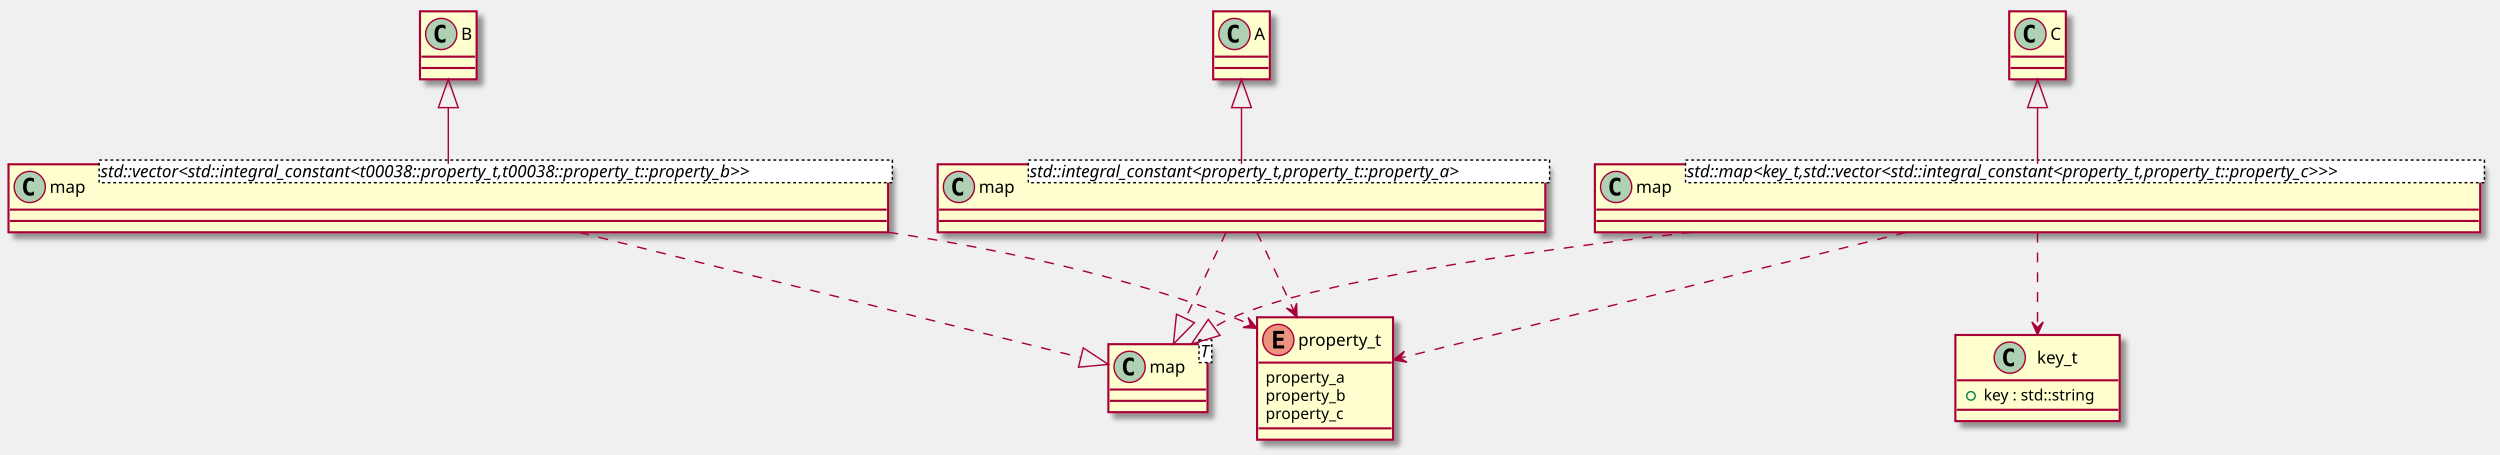
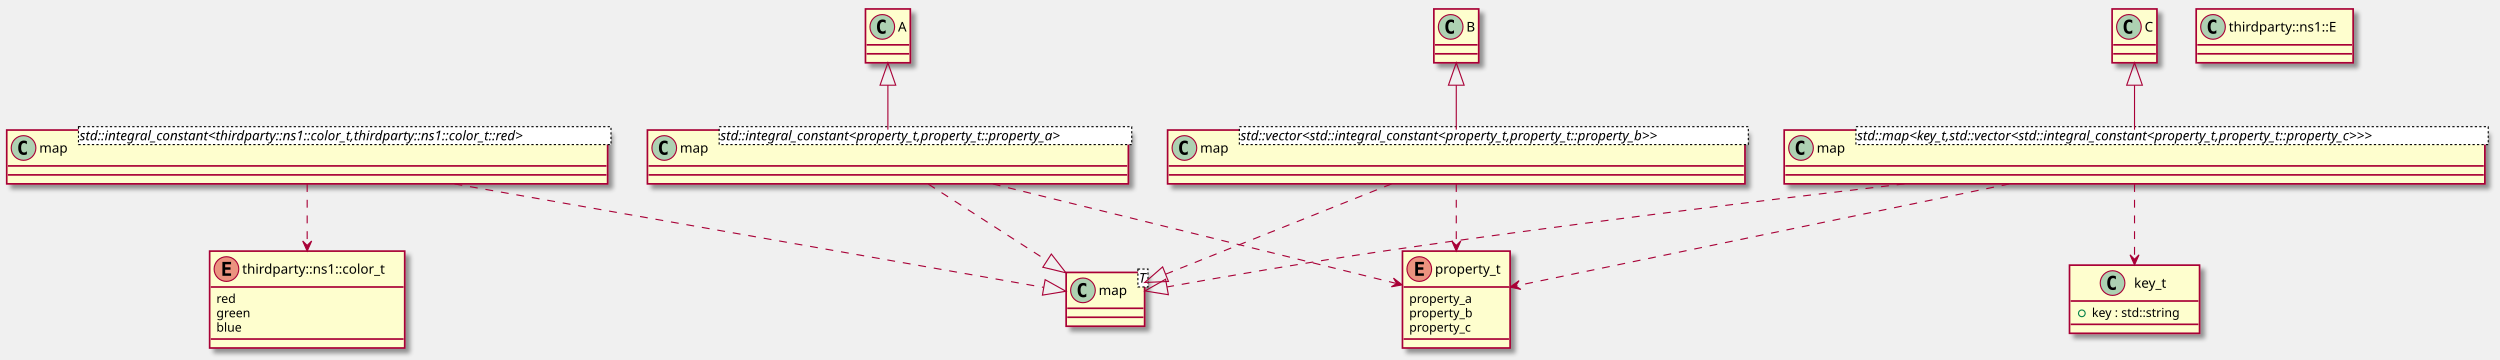
- <svg xmlns="http://www.w3.org/2000/svg" contentScriptType="application/ecmascript" contentStyleType="text/css" height="321px" preserveAspectRatio="none" style="width:1765px;height:321px;" version="1.1" viewBox="0 0 1765 321" width="1765px" zoomAndPan="magnify">
+ <svg xmlns="http://www.w3.org/2000/svg" contentScriptType="application/ecmascript" contentStyleType="text/css" height="321px" preserveAspectRatio="none" style="width:2230px;height:321px;" version="1.1" viewBox="0 0 2230 321" width="2230px" zoomAndPan="magnify">
  <defs>
-     <filter height="300%" id="fg331bwrqg96o" width="300%" x="-1" y="-1">
+     <filter height="300%" id="f17jo3kejapv3w" width="300%" x="-1" y="-1">
      <feGaussianBlur result="blurOut" stdDeviation="2.0" />
      <feColorMatrix in="blurOut" result="blurOut2" type="matrix" values="0 0 0 0 0 0 0 0 0 0 0 0 0 0 0 0 0 0 .4 0" />
      <feOffset dx="4.0" dy="4.0" in="blurOut2" result="blurOut3" />
      <feBlend in="SourceGraphic" in2="blurOut3" mode="normal" />
    </filter>
  </defs>
  <g>
-     <rect fill="#FEFECE" filter="url(#fg331bwrqg96o)" height="86.414" id="C_0000000699" style="stroke: #A80036; stroke-width: 1.5;" width="96" x="887.5" y="224" />
-     <ellipse cx="902.5" cy="240" fill="#EB937F" rx="11" ry="11" style="stroke: #A80036; stroke-width: 1.0;" />
-     <path d="M906.609,246 L898.891,246 L898.891,233.609 L906.609,233.609 L906.609,235.766 L901.344,235.766 L901.344,238.438 L906.109,238.438 L906.109,240.594 L901.344,240.594 L901.344,243.844 L906.609,243.844 L906.609,246 Z " />
-     <text fill="#000000" font-family="sans-serif" font-size="12" lengthAdjust="spacingAndGlyphs" textLength="64" x="916.5" y="244.154">property_t</text>
-     <line style="stroke: #A80036; stroke-width: 1.5;" x1="888.5" x2="982.5" y1="256" y2="256" />
-     <text fill="#000000" font-family="sans-serif" font-size="11" lengthAdjust="spacingAndGlyphs" textLength="61" x="893.5" y="270.21">property_a</text>
-     <text fill="#000000" font-family="sans-serif" font-size="11" lengthAdjust="spacingAndGlyphs" textLength="61" x="893.5" y="283.015">property_b</text>
-     <text fill="#000000" font-family="sans-serif" font-size="11" lengthAdjust="spacingAndGlyphs" textLength="60" x="893.5" y="295.82">property_c</text>
-     <line style="stroke: #A80036; stroke-width: 1.5;" x1="888.5" x2="982.5" y1="302.414" y2="302.414" />
-     <rect fill="#FEFECE" filter="url(#fg331bwrqg96o)" height="48" id="C_0000000701" style="stroke: #A80036; stroke-width: 1.5;" width="40" x="856.5" y="8" />
-     <ellipse cx="871.5" cy="24" fill="#ADD1B2" rx="11" ry="11" style="stroke: #A80036; stroke-width: 1.0;" />
-     <path d="M874.469,29.641 Q873.891,29.938 873.25,30.078 Q872.609,30.234 871.906,30.234 Q869.406,30.234 868.078,28.594 Q866.766,26.938 866.766,23.812 Q866.766,20.688 868.078,19.031 Q869.406,17.375 871.906,17.375 Q872.609,17.375 873.25,17.531 Q873.906,17.688 874.469,17.984 L874.469,20.703 Q873.844,20.125 873.25,19.859 Q872.656,19.578 872.031,19.578 Q870.688,19.578 870,20.656 Q869.312,21.719 869.312,23.812 Q869.312,25.906 870,26.984 Q870.688,28.047 872.031,28.047 Q872.656,28.047 873.25,27.781 Q873.844,27.5 874.469,26.922 L874.469,29.641 Z " />
-     <text fill="#000000" font-family="sans-serif" font-size="12" lengthAdjust="spacingAndGlyphs" textLength="8" x="885.5" y="28.154">A</text>
-     <line style="stroke: #A80036; stroke-width: 1.5;" x1="857.5" x2="895.5" y1="40" y2="40" />
-     <line style="stroke: #A80036; stroke-width: 1.5;" x1="857.5" x2="895.5" y1="48" y2="48" />
-     <rect fill="#FEFECE" filter="url(#fg331bwrqg96o)" height="48" id="C_0000000703" style="stroke: #A80036; stroke-width: 1.5;" width="40" x="296.5" y="8" />
-     <ellipse cx="311.5" cy="24" fill="#ADD1B2" rx="11" ry="11" style="stroke: #A80036; stroke-width: 1.0;" />
-     <path d="M314.469,29.641 Q313.891,29.938 313.25,30.078 Q312.609,30.234 311.906,30.234 Q309.406,30.234 308.078,28.594 Q306.766,26.938 306.766,23.812 Q306.766,20.688 308.078,19.031 Q309.406,17.375 311.906,17.375 Q312.609,17.375 313.25,17.531 Q313.906,17.688 314.469,17.984 L314.469,20.703 Q313.844,20.125 313.25,19.859 Q312.656,19.578 312.031,19.578 Q310.688,19.578 310,20.656 Q309.312,21.719 309.312,23.812 Q309.312,25.906 310,26.984 Q310.688,28.047 312.031,28.047 Q312.656,28.047 313.25,27.781 Q313.844,27.5 314.469,26.922 L314.469,29.641 Z " />
-     <text fill="#000000" font-family="sans-serif" font-size="12" lengthAdjust="spacingAndGlyphs" textLength="8" x="325.5" y="28.154">B</text>
-     <line style="stroke: #A80036; stroke-width: 1.5;" x1="297.5" x2="335.5" y1="40" y2="40" />
-     <line style="stroke: #A80036; stroke-width: 1.5;" x1="297.5" x2="335.5" y1="48" y2="48" />
-     <rect fill="#FEFECE" filter="url(#fg331bwrqg96o)" height="48" id="C_0000000705" style="stroke: #A80036; stroke-width: 1.5;" width="40" x="1418.5" y="8" />
-     <ellipse cx="1433.5" cy="24" fill="#ADD1B2" rx="11" ry="11" style="stroke: #A80036; stroke-width: 1.0;" />
-     <path d="M1436.469,29.641 Q1435.891,29.938 1435.25,30.078 Q1434.609,30.234 1433.906,30.234 Q1431.406,30.234 1430.078,28.594 Q1428.766,26.938 1428.766,23.812 Q1428.766,20.688 1430.078,19.031 Q1431.406,17.375 1433.906,17.375 Q1434.609,17.375 1435.25,17.531 Q1435.906,17.688 1436.469,17.984 L1436.469,20.703 Q1435.844,20.125 1435.25,19.859 Q1434.656,19.578 1434.031,19.578 Q1432.688,19.578 1432,20.656 Q1431.312,21.719 1431.312,23.812 Q1431.312,25.906 1432,26.984 Q1432.688,28.047 1434.031,28.047 Q1434.656,28.047 1435.25,27.781 Q1435.844,27.5 1436.469,26.922 L1436.469,29.641 Z " />
-     <text fill="#000000" font-family="sans-serif" font-size="12" lengthAdjust="spacingAndGlyphs" textLength="8" x="1447.5" y="28.154">C</text>
-     <line style="stroke: #A80036; stroke-width: 1.5;" x1="1419.5" x2="1457.5" y1="40" y2="40" />
-     <line style="stroke: #A80036; stroke-width: 1.5;" x1="1419.5" x2="1457.5" y1="48" y2="48" />
-     <rect fill="#FEFECE" filter="url(#fg331bwrqg96o)" height="60.805" id="C_0000000707" style="stroke: #A80036; stroke-width: 1.5;" width="116" x="1380.5" y="236.5" />
-     <ellipse cx="1418.9" cy="252.5" fill="#ADD1B2" rx="11" ry="11" style="stroke: #A80036; stroke-width: 1.0;" />
-     <path d="M1421.869,258.141 Q1421.291,258.438 1420.65,258.578 Q1420.009,258.734 1419.306,258.734 Q1416.806,258.734 1415.478,257.094 Q1414.166,255.438 1414.166,252.312 Q1414.166,249.188 1415.478,247.531 Q1416.806,245.875 1419.306,245.875 Q1420.009,245.875 1420.65,246.031 Q1421.306,246.188 1421.869,246.484 L1421.869,249.203 Q1421.244,248.625 1420.65,248.359 Q1420.056,248.078 1419.431,248.078 Q1418.088,248.078 1417.4,249.156 Q1416.713,250.219 1416.713,252.312 Q1416.713,254.406 1417.4,255.484 Q1418.088,256.547 1419.431,256.547 Q1420.056,256.547 1420.65,256.281 Q1421.244,256 1421.869,255.422 L1421.869,258.141 Z " />
-     <text fill="#000000" font-family="sans-serif" font-size="12" lengthAdjust="spacingAndGlyphs" textLength="32" x="1438.1" y="256.654">key_t</text>
-     <line style="stroke: #A80036; stroke-width: 1.5;" x1="1381.5" x2="1495.5" y1="268.5" y2="268.5" />
-     <ellipse cx="1391.5" cy="279.5" fill="none" rx="3" ry="3" style="stroke: #038048; stroke-width: 1.0;" />
-     <text fill="#000000" font-family="sans-serif" font-size="11" lengthAdjust="spacingAndGlyphs" textLength="90" x="1400.5" y="282.71">key : std::string</text>
-     <line style="stroke: #A80036; stroke-width: 1.5;" x1="1381.5" x2="1495.5" y1="289.305" y2="289.305" />
-     <rect fill="#FEFECE" filter="url(#fg331bwrqg96o)" height="48" id="C_0000000709" style="stroke: #A80036; stroke-width: 1.5;" width="70" x="782.5" y="243" />
-     <ellipse cx="797.5" cy="259" fill="#ADD1B2" rx="11" ry="11" style="stroke: #A80036; stroke-width: 1.0;" />
-     <path d="M800.469,264.641 Q799.891,264.938 799.25,265.078 Q798.609,265.234 797.906,265.234 Q795.406,265.234 794.078,263.594 Q792.766,261.938 792.766,258.812 Q792.766,255.688 794.078,254.031 Q795.406,252.375 797.906,252.375 Q798.609,252.375 799.25,252.531 Q799.906,252.688 800.469,252.984 L800.469,255.703 Q799.844,255.125 799.25,254.859 Q798.656,254.578 798.031,254.578 Q796.688,254.578 796,255.656 Q795.312,256.719 795.312,258.812 Q795.312,260.906 796,261.984 Q796.688,263.047 798.031,263.047 Q798.656,263.047 799.25,262.781 Q799.844,262.5 800.469,261.922 L800.469,264.641 Z " />
-     <text fill="#000000" font-family="sans-serif" font-size="12" lengthAdjust="spacingAndGlyphs" textLength="27" x="811.5" y="263.154">map</text>
-     <rect fill="#FFFFFF" height="15.969" style="stroke: #000000; stroke-width: 1.0; stroke-dasharray: 2.0,2.0;" width="9" x="846.5" y="240" />
-     <text fill="#000000" font-family="sans-serif" font-size="12" font-style="italic" lengthAdjust="spacingAndGlyphs" textLength="7" x="847.5" y="252.139">T</text>
-     <line style="stroke: #A80036; stroke-width: 1.5;" x1="783.5" x2="851.5" y1="275" y2="275" />
-     <line style="stroke: #A80036; stroke-width: 1.5;" x1="783.5" x2="851.5" y1="283" y2="283" />
-     <rect fill="#FEFECE" filter="url(#fg331bwrqg96o)" height="48" id="C_0000000711" style="stroke: #A80036; stroke-width: 1.5;" width="429" x="662" y="116" />
-     <ellipse cx="677" cy="132" fill="#ADD1B2" rx="11" ry="11" style="stroke: #A80036; stroke-width: 1.0;" />
-     <path d="M679.969,137.641 Q679.391,137.938 678.75,138.078 Q678.109,138.234 677.406,138.234 Q674.906,138.234 673.578,136.594 Q672.266,134.938 672.266,131.812 Q672.266,128.688 673.578,127.031 Q674.906,125.375 677.406,125.375 Q678.109,125.375 678.75,125.531 Q679.406,125.688 679.969,125.984 L679.969,128.703 Q679.344,128.125 678.75,127.859 Q678.156,127.578 677.531,127.578 Q676.188,127.578 675.5,128.656 Q674.812,129.719 674.812,131.812 Q674.812,133.906 675.5,134.984 Q676.188,136.047 677.531,136.047 Q678.156,136.047 678.75,135.781 Q679.344,135.5 679.969,134.922 L679.969,137.641 Z " />
-     <text fill="#000000" font-family="sans-serif" font-size="12" lengthAdjust="spacingAndGlyphs" textLength="27" x="691" y="136.154">map</text>
-     <rect fill="#FFFFFF" height="15.969" style="stroke: #000000; stroke-width: 1.0; stroke-dasharray: 2.0,2.0;" width="368" x="726" y="113" />
-     <text fill="#000000" font-family="sans-serif" font-size="12" font-style="italic" lengthAdjust="spacingAndGlyphs" textLength="366" x="727" y="125.139">std::integral_constant&lt;property_t,property_t::property_a&gt;</text>
-     <line style="stroke: #A80036; stroke-width: 1.5;" x1="663" x2="1090" y1="148" y2="148" />
-     <line style="stroke: #A80036; stroke-width: 1.5;" x1="663" x2="1090" y1="156" y2="156" />
-     <rect fill="#FEFECE" filter="url(#fg331bwrqg96o)" height="48" id="C_0000000715" style="stroke: #A80036; stroke-width: 1.5;" width="621" x="6" y="116" />
+     <rect fill="#FEFECE" filter="url(#f17jo3kejapv3w)" height="86.414" id="C_0000000699" style="stroke: #A80036; stroke-width: 1.5;" width="174" x="187" y="224" />
+     <ellipse cx="202" cy="240" fill="#EB937F" rx="11" ry="11" style="stroke: #A80036; stroke-width: 1.0;" />
+     <path d="M206.109,246 L198.391,246 L198.391,233.609 L206.109,233.609 L206.109,235.766 L200.844,235.766 L200.844,238.438 L205.609,238.438 L205.609,240.594 L200.844,240.594 L200.844,243.844 L206.109,243.844 L206.109,246 Z " />
+     <text fill="#000000" font-family="sans-serif" font-size="12" lengthAdjust="spacingAndGlyphs" textLength="142" x="216" y="244.154">thirdparty::ns1::color_t</text>
+     <line style="stroke: #A80036; stroke-width: 1.5;" x1="188" x2="360" y1="256" y2="256" />
+     <text fill="#000000" font-family="sans-serif" font-size="11" lengthAdjust="spacingAndGlyphs" textLength="19" x="193" y="270.21">red</text>
+     <text fill="#000000" font-family="sans-serif" font-size="11" lengthAdjust="spacingAndGlyphs" textLength="33" x="193" y="283.015">green</text>
+     <text fill="#000000" font-family="sans-serif" font-size="11" lengthAdjust="spacingAndGlyphs" textLength="24" x="193" y="295.82">blue</text>
+     <line style="stroke: #A80036; stroke-width: 1.5;" x1="188" x2="360" y1="302.414" y2="302.414" />
+     <rect fill="#FEFECE" filter="url(#f17jo3kejapv3w)" height="48" id="C_0000000701" style="stroke: #A80036; stroke-width: 1.5;" width="140" x="1959" y="8" />
+     <ellipse cx="1974" cy="24" fill="#ADD1B2" rx="11" ry="11" style="stroke: #A80036; stroke-width: 1.0;" />
+     <path d="M1976.969,29.641 Q1976.391,29.938 1975.75,30.078 Q1975.109,30.234 1974.406,30.234 Q1971.906,30.234 1970.578,28.594 Q1969.266,26.938 1969.266,23.812 Q1969.266,20.688 1970.578,19.031 Q1971.906,17.375 1974.406,17.375 Q1975.109,17.375 1975.75,17.531 Q1976.406,17.688 1976.969,17.984 L1976.969,20.703 Q1976.344,20.125 1975.75,19.859 Q1975.156,19.578 1974.531,19.578 Q1973.188,19.578 1972.5,20.656 Q1971.812,21.719 1971.812,23.812 Q1971.812,25.906 1972.5,26.984 Q1973.188,28.047 1974.531,28.047 Q1975.156,28.047 1975.75,27.781 Q1976.344,27.5 1976.969,26.922 L1976.969,29.641 Z " />
+     <text fill="#000000" font-family="sans-serif" font-size="12" lengthAdjust="spacingAndGlyphs" textLength="108" x="1988" y="28.154">thirdparty::ns1::E</text>
+     <line style="stroke: #A80036; stroke-width: 1.5;" x1="1960" x2="2098" y1="40" y2="40" />
+     <line style="stroke: #A80036; stroke-width: 1.5;" x1="1960" x2="2098" y1="48" y2="48" />
+     <rect fill="#FEFECE" filter="url(#f17jo3kejapv3w)" height="86.414" id="C_0000000705" style="stroke: #A80036; stroke-width: 1.5;" width="96" x="1251" y="224" />
+     <ellipse cx="1266" cy="240" fill="#EB937F" rx="11" ry="11" style="stroke: #A80036; stroke-width: 1.0;" />
+     <path d="M1270.109,246 L1262.391,246 L1262.391,233.609 L1270.109,233.609 L1270.109,235.766 L1264.844,235.766 L1264.844,238.438 L1269.609,238.438 L1269.609,240.594 L1264.844,240.594 L1264.844,243.844 L1270.109,243.844 L1270.109,246 Z " />
+     <text fill="#000000" font-family="sans-serif" font-size="12" lengthAdjust="spacingAndGlyphs" textLength="64" x="1280" y="244.154">property_t</text>
+     <line style="stroke: #A80036; stroke-width: 1.5;" x1="1252" x2="1346" y1="256" y2="256" />
+     <text fill="#000000" font-family="sans-serif" font-size="11" lengthAdjust="spacingAndGlyphs" textLength="61" x="1257" y="270.21">property_a</text>
+     <text fill="#000000" font-family="sans-serif" font-size="11" lengthAdjust="spacingAndGlyphs" textLength="61" x="1257" y="283.015">property_b</text>
+     <text fill="#000000" font-family="sans-serif" font-size="11" lengthAdjust="spacingAndGlyphs" textLength="60" x="1257" y="295.82">property_c</text>
+     <line style="stroke: #A80036; stroke-width: 1.5;" x1="1252" x2="1346" y1="302.414" y2="302.414" />
+     <rect fill="#FEFECE" filter="url(#f17jo3kejapv3w)" height="48" id="C_0000000707" style="stroke: #A80036; stroke-width: 1.5;" width="40" x="772" y="8" />
+     <ellipse cx="787" cy="24" fill="#ADD1B2" rx="11" ry="11" style="stroke: #A80036; stroke-width: 1.0;" />
+     <path d="M789.969,29.641 Q789.391,29.938 788.75,30.078 Q788.109,30.234 787.406,30.234 Q784.906,30.234 783.578,28.594 Q782.266,26.938 782.266,23.812 Q782.266,20.688 783.578,19.031 Q784.906,17.375 787.406,17.375 Q788.109,17.375 788.75,17.531 Q789.406,17.688 789.969,17.984 L789.969,20.703 Q789.344,20.125 788.75,19.859 Q788.156,19.578 787.531,19.578 Q786.188,19.578 785.5,20.656 Q784.812,21.719 784.812,23.812 Q784.812,25.906 785.5,26.984 Q786.188,28.047 787.531,28.047 Q788.156,28.047 788.75,27.781 Q789.344,27.5 789.969,26.922 L789.969,29.641 Z " />
+     <text fill="#000000" font-family="sans-serif" font-size="12" lengthAdjust="spacingAndGlyphs" textLength="8" x="801" y="28.154">A</text>
+     <line style="stroke: #A80036; stroke-width: 1.5;" x1="773" x2="811" y1="40" y2="40" />
+     <line style="stroke: #A80036; stroke-width: 1.5;" x1="773" x2="811" y1="48" y2="48" />
+     <rect fill="#FEFECE" filter="url(#f17jo3kejapv3w)" height="48" id="C_0000000709" style="stroke: #A80036; stroke-width: 1.5;" width="40" x="1279" y="8" />
+     <ellipse cx="1294" cy="24" fill="#ADD1B2" rx="11" ry="11" style="stroke: #A80036; stroke-width: 1.0;" />
+     <path d="M1296.969,29.641 Q1296.391,29.938 1295.75,30.078 Q1295.109,30.234 1294.406,30.234 Q1291.906,30.234 1290.578,28.594 Q1289.266,26.938 1289.266,23.812 Q1289.266,20.688 1290.578,19.031 Q1291.906,17.375 1294.406,17.375 Q1295.109,17.375 1295.75,17.531 Q1296.406,17.688 1296.969,17.984 L1296.969,20.703 Q1296.344,20.125 1295.75,19.859 Q1295.156,19.578 1294.531,19.578 Q1293.188,19.578 1292.5,20.656 Q1291.812,21.719 1291.812,23.812 Q1291.812,25.906 1292.5,26.984 Q1293.188,28.047 1294.531,28.047 Q1295.156,28.047 1295.75,27.781 Q1296.344,27.5 1296.969,26.922 L1296.969,29.641 Z " />
+     <text fill="#000000" font-family="sans-serif" font-size="12" lengthAdjust="spacingAndGlyphs" textLength="8" x="1308" y="28.154">B</text>
+     <line style="stroke: #A80036; stroke-width: 1.5;" x1="1280" x2="1318" y1="40" y2="40" />
+     <line style="stroke: #A80036; stroke-width: 1.5;" x1="1280" x2="1318" y1="48" y2="48" />
+     <rect fill="#FEFECE" filter="url(#f17jo3kejapv3w)" height="48" id="C_0000000711" style="stroke: #A80036; stroke-width: 1.5;" width="40" x="1884" y="8" />
+     <ellipse cx="1899" cy="24" fill="#ADD1B2" rx="11" ry="11" style="stroke: #A80036; stroke-width: 1.0;" />
+     <path d="M1901.969,29.641 Q1901.391,29.938 1900.75,30.078 Q1900.109,30.234 1899.406,30.234 Q1896.906,30.234 1895.578,28.594 Q1894.266,26.938 1894.266,23.812 Q1894.266,20.688 1895.578,19.031 Q1896.906,17.375 1899.406,17.375 Q1900.109,17.375 1900.75,17.531 Q1901.406,17.688 1901.969,17.984 L1901.969,20.703 Q1901.344,20.125 1900.75,19.859 Q1900.156,19.578 1899.531,19.578 Q1898.188,19.578 1897.5,20.656 Q1896.812,21.719 1896.812,23.812 Q1896.812,25.906 1897.5,26.984 Q1898.188,28.047 1899.531,28.047 Q1900.156,28.047 1900.75,27.781 Q1901.344,27.5 1901.969,26.922 L1901.969,29.641 Z " />
+     <text fill="#000000" font-family="sans-serif" font-size="12" lengthAdjust="spacingAndGlyphs" textLength="8" x="1913" y="28.154">C</text>
+     <line style="stroke: #A80036; stroke-width: 1.5;" x1="1885" x2="1923" y1="40" y2="40" />
+     <line style="stroke: #A80036; stroke-width: 1.5;" x1="1885" x2="1923" y1="48" y2="48" />
+     <rect fill="#FEFECE" filter="url(#f17jo3kejapv3w)" height="60.805" id="C_0000000713" style="stroke: #A80036; stroke-width: 1.5;" width="116" x="1846" y="236.5" />
+     <ellipse cx="1884.4" cy="252.5" fill="#ADD1B2" rx="11" ry="11" style="stroke: #A80036; stroke-width: 1.0;" />
+     <path d="M1887.369,258.141 Q1886.791,258.438 1886.15,258.578 Q1885.509,258.734 1884.806,258.734 Q1882.306,258.734 1880.978,257.094 Q1879.666,255.438 1879.666,252.312 Q1879.666,249.188 1880.978,247.531 Q1882.306,245.875 1884.806,245.875 Q1885.509,245.875 1886.15,246.031 Q1886.806,246.188 1887.369,246.484 L1887.369,249.203 Q1886.744,248.625 1886.15,248.359 Q1885.556,248.078 1884.931,248.078 Q1883.588,248.078 1882.9,249.156 Q1882.213,250.219 1882.213,252.312 Q1882.213,254.406 1882.9,255.484 Q1883.588,256.547 1884.931,256.547 Q1885.556,256.547 1886.15,256.281 Q1886.744,256 1887.369,255.422 L1887.369,258.141 Z " />
+     <text fill="#000000" font-family="sans-serif" font-size="12" lengthAdjust="spacingAndGlyphs" textLength="32" x="1903.6" y="256.654">key_t</text>
+     <line style="stroke: #A80036; stroke-width: 1.5;" x1="1847" x2="1961" y1="268.5" y2="268.5" />
+     <ellipse cx="1857" cy="279.5" fill="none" rx="3" ry="3" style="stroke: #038048; stroke-width: 1.0;" />
+     <text fill="#000000" font-family="sans-serif" font-size="11" lengthAdjust="spacingAndGlyphs" textLength="90" x="1866" y="282.71">key : std::string</text>
+     <line style="stroke: #A80036; stroke-width: 1.5;" x1="1847" x2="1961" y1="289.305" y2="289.305" />
+     <rect fill="#FEFECE" filter="url(#f17jo3kejapv3w)" height="48" id="C_0000000715" style="stroke: #A80036; stroke-width: 1.5;" width="70" x="951" y="243" />
+     <ellipse cx="966" cy="259" fill="#ADD1B2" rx="11" ry="11" style="stroke: #A80036; stroke-width: 1.0;" />
+     <path d="M968.969,264.641 Q968.391,264.938 967.75,265.078 Q967.109,265.234 966.406,265.234 Q963.906,265.234 962.578,263.594 Q961.266,261.938 961.266,258.812 Q961.266,255.688 962.578,254.031 Q963.906,252.375 966.406,252.375 Q967.109,252.375 967.75,252.531 Q968.406,252.688 968.969,252.984 L968.969,255.703 Q968.344,255.125 967.75,254.859 Q967.156,254.578 966.531,254.578 Q965.188,254.578 964.5,255.656 Q963.812,256.719 963.812,258.812 Q963.812,260.906 964.5,261.984 Q965.188,263.047 966.531,263.047 Q967.156,263.047 967.75,262.781 Q968.344,262.5 968.969,261.922 L968.969,264.641 Z " />
+     <text fill="#000000" font-family="sans-serif" font-size="12" lengthAdjust="spacingAndGlyphs" textLength="27" x="980" y="263.154">map</text>
+     <rect fill="#FFFFFF" height="15.969" style="stroke: #000000; stroke-width: 1.0; stroke-dasharray: 2.0,2.0;" width="9" x="1015" y="240" />
+     <text fill="#000000" font-family="sans-serif" font-size="12" font-style="italic" lengthAdjust="spacingAndGlyphs" textLength="7" x="1016" y="252.139">T</text>
+     <line style="stroke: #A80036; stroke-width: 1.5;" x1="952" x2="1020" y1="275" y2="275" />
+     <line style="stroke: #A80036; stroke-width: 1.5;" x1="952" x2="1020" y1="283" y2="283" />
+     <rect fill="#FEFECE" filter="url(#f17jo3kejapv3w)" height="48" id="C_0000000717" style="stroke: #A80036; stroke-width: 1.5;" width="536" x="6" y="116" />
    <ellipse cx="21" cy="132" fill="#ADD1B2" rx="11" ry="11" style="stroke: #A80036; stroke-width: 1.0;" />
    <path d="M23.969,137.641 Q23.391,137.938 22.75,138.078 Q22.109,138.234 21.406,138.234 Q18.906,138.234 17.578,136.594 Q16.266,134.938 16.266,131.812 Q16.266,128.688 17.578,127.031 Q18.906,125.375 21.406,125.375 Q22.109,125.375 22.75,125.531 Q23.406,125.688 23.969,125.984 L23.969,128.703 Q23.344,128.125 22.75,127.859 Q22.156,127.578 21.531,127.578 Q20.188,127.578 19.5,128.656 Q18.812,129.719 18.812,131.812 Q18.812,133.906 19.5,134.984 Q20.188,136.047 21.531,136.047 Q22.156,136.047 22.75,135.781 Q23.344,135.5 23.969,134.922 L23.969,137.641 Z " />
    <text fill="#000000" font-family="sans-serif" font-size="12" lengthAdjust="spacingAndGlyphs" textLength="27" x="35" y="136.154">map</text>
-     <rect fill="#FFFFFF" height="15.969" style="stroke: #000000; stroke-width: 1.0; stroke-dasharray: 2.0,2.0;" width="560" x="70" y="113" />
-     <text fill="#000000" font-family="sans-serif" font-size="12" font-style="italic" lengthAdjust="spacingAndGlyphs" textLength="558" x="71" y="125.139">std::vector&lt;std::integral_constant&lt;t00038::property_t,t00038::property_t::property_b&gt;&gt;</text>
-     <line style="stroke: #A80036; stroke-width: 1.5;" x1="7" x2="626" y1="148" y2="148" />
-     <line style="stroke: #A80036; stroke-width: 1.5;" x1="7" x2="626" y1="156" y2="156" />
-     <rect fill="#FEFECE" filter="url(#fg331bwrqg96o)" height="48" id="C_0000000719" style="stroke: #A80036; stroke-width: 1.5;" width="625" x="1126" y="116" />
-     <ellipse cx="1141" cy="132" fill="#ADD1B2" rx="11" ry="11" style="stroke: #A80036; stroke-width: 1.0;" />
-     <path d="M1143.969,137.641 Q1143.391,137.938 1142.75,138.078 Q1142.109,138.234 1141.406,138.234 Q1138.906,138.234 1137.578,136.594 Q1136.266,134.938 1136.266,131.812 Q1136.266,128.688 1137.578,127.031 Q1138.906,125.375 1141.406,125.375 Q1142.109,125.375 1142.75,125.531 Q1143.406,125.688 1143.969,125.984 L1143.969,128.703 Q1143.344,128.125 1142.75,127.859 Q1142.156,127.578 1141.531,127.578 Q1140.188,127.578 1139.5,128.656 Q1138.812,129.719 1138.812,131.812 Q1138.812,133.906 1139.5,134.984 Q1140.188,136.047 1141.531,136.047 Q1142.156,136.047 1142.75,135.781 Q1143.344,135.5 1143.969,134.922 L1143.969,137.641 Z " />
-     <text fill="#000000" font-family="sans-serif" font-size="12" lengthAdjust="spacingAndGlyphs" textLength="27" x="1155" y="136.154">map</text>
-     <rect fill="#FFFFFF" height="15.969" style="stroke: #000000; stroke-width: 1.0; stroke-dasharray: 2.0,2.0;" width="564" x="1190" y="113" />
-     <text fill="#000000" font-family="sans-serif" font-size="12" font-style="italic" lengthAdjust="spacingAndGlyphs" textLength="562" x="1191" y="125.139">std::map&lt;key_t,std::vector&lt;std::integral_constant&lt;property_t,property_t::property_c&gt;&gt;&gt;</text>
-     <line style="stroke: #A80036; stroke-width: 1.5;" x1="1127" x2="1750" y1="148" y2="148" />
-     <line style="stroke: #A80036; stroke-width: 1.5;" x1="1127" x2="1750" y1="156" y2="156" />
-     <path d="M887.46,164.22 C894.74,179.64 904.56,200.44 913.42,219.21 " fill="none" id="C_0000000711-&gt;C_0000000699" style="stroke: #A80036; stroke-width: 1.0; stroke-dasharray: 7.0,7.0;" />
-     <polygon fill="#A80036" points="915.65,223.94,915.43,214.094,913.518,219.417,908.194,217.506,915.65,223.94" style="stroke: #A80036; stroke-width: 1.0;" />
-     <path d="M865.54,164.22 C857.55,181.15 846.51,204.54 837.03,224.63 " fill="none" id="C_0000000711-&gt;C_0000000709" style="stroke: #A80036; stroke-width: 1.0; stroke-dasharray: 7.0,7.0;" />
-     <polygon fill="none" points="843.27,227.81,828.4,242.91,830.61,221.83,843.27,227.81" style="stroke: #A80036; stroke-width: 1.0;" />
-     <path d="M876.5,76.02 C876.5,89.58 876.5,104.04 876.5,115.68 " fill="none" id="C_0000000701&lt;-C_0000000711" style="stroke: #A80036; stroke-width: 1.0;" />
-     <polygon fill="none" points="869.5,76,876.5,56,883.5,76,869.5,76" style="stroke: #A80036; stroke-width: 1.0;" />
-     <path d="M627.21,163.96 C708.16,176.27 794.08,195.13 870.5,224 C874.57,225.54 878.64,227.35 882.66,229.36 " fill="none" id="C_0000000715-&gt;C_0000000699" style="stroke: #A80036; stroke-width: 1.0; stroke-dasharray: 7.0,7.0;" />
-     <polygon fill="#A80036" points="887.35,231.79,881.196,224.1,882.91,229.491,877.519,231.205,887.35,231.79" style="stroke: #A80036; stroke-width: 1.0;" />
-     <path d="M408.97,164.07 C512.82,189.98 677.91,231.17 762.93,252.39 " fill="none" id="C_0000000715-&gt;C_0000000709" style="stroke: #A80036; stroke-width: 1.0; stroke-dasharray: 7.0,7.0;" />
-     <polygon fill="none" points="764.79,245.63,782.5,257.27,761.4,259.22,764.79,245.63" style="stroke: #A80036; stroke-width: 1.0;" />
-     <path d="M316.5,76.02 C316.5,89.58 316.5,104.04 316.5,115.68 " fill="none" id="C_0000000703&lt;-C_0000000715" style="stroke: #A80036; stroke-width: 1.0;" />
-     <polygon fill="none" points="309.5,76,316.5,56,323.5,76,309.5,76" style="stroke: #A80036; stroke-width: 1.0;" />
-     <path d="M1438.5,164.22 C1438.5,183.04 1438.5,209.86 1438.5,231.25 " fill="none" id="C_0000000719-&gt;C_0000000707" style="stroke: #A80036; stroke-width: 1.0; stroke-dasharray: 7.0,7.0;" />
-     <polygon fill="#A80036" points="1438.5,236.28,1442.5,227.28,1438.5,231.28,1434.5,227.28,1438.5,236.28" style="stroke: #A80036; stroke-width: 1.0;" />
-     <path d="M1345.66,164.07 C1240.73,190.15 1073.53,231.7 988.66,252.79 " fill="none" id="C_0000000719-&gt;C_0000000699" style="stroke: #A80036; stroke-width: 1.0; stroke-dasharray: 7.0,7.0;" />
-     <polygon fill="#A80036" points="983.69,254.02,993.387,255.745,988.544,252.821,991.468,247.978,983.69,254.02" style="stroke: #A80036; stroke-width: 1.0;" />
-     <path d="M1194.31,164 C1068.01,178.41 928.43,198.99 870.5,224 C866.04,225.92 861.64,228.32 857.4,230.99 " fill="none" id="C_0000000719-&gt;C_0000000709" style="stroke: #A80036; stroke-width: 1.0; stroke-dasharray: 7.0,7.0;" />
-     <polygon fill="none" points="861.34,236.78,841.08,242.96,853.06,225.49,861.34,236.78" style="stroke: #A80036; stroke-width: 1.0;" />
-     <path d="M1438.5,76.02 C1438.5,89.58 1438.5,104.04 1438.5,115.68 " fill="none" id="C_0000000705&lt;-C_0000000719" style="stroke: #A80036; stroke-width: 1.0;" />
-     <polygon fill="none" points="1431.5,76,1438.5,56,1445.5,76,1431.5,76" style="stroke: #A80036; stroke-width: 1.0;" />
+     <rect fill="#FFFFFF" height="15.969" style="stroke: #000000; stroke-width: 1.0; stroke-dasharray: 2.0,2.0;" width="475" x="70" y="113" />
+     <text fill="#000000" font-family="sans-serif" font-size="12" font-style="italic" lengthAdjust="spacingAndGlyphs" textLength="473" x="71" y="125.139">std::integral_constant&lt;thirdparty::ns1::color_t,thirdparty::ns1::color_t::red&gt;</text>
+     <line style="stroke: #A80036; stroke-width: 1.5;" x1="7" x2="541" y1="148" y2="148" />
+     <line style="stroke: #A80036; stroke-width: 1.5;" x1="7" x2="541" y1="156" y2="156" />
+     <rect fill="#FEFECE" filter="url(#f17jo3kejapv3w)" height="48" id="C_0000000721" style="stroke: #A80036; stroke-width: 1.5;" width="429" x="577.5" y="116" />
+     <ellipse cx="592.5" cy="132" fill="#ADD1B2" rx="11" ry="11" style="stroke: #A80036; stroke-width: 1.0;" />
+     <path d="M595.469,137.641 Q594.891,137.938 594.25,138.078 Q593.609,138.234 592.906,138.234 Q590.406,138.234 589.078,136.594 Q587.766,134.938 587.766,131.812 Q587.766,128.688 589.078,127.031 Q590.406,125.375 592.906,125.375 Q593.609,125.375 594.25,125.531 Q594.906,125.688 595.469,125.984 L595.469,128.703 Q594.844,128.125 594.25,127.859 Q593.656,127.578 593.031,127.578 Q591.688,127.578 591,128.656 Q590.312,129.719 590.312,131.812 Q590.312,133.906 591,134.984 Q591.688,136.047 593.031,136.047 Q593.656,136.047 594.25,135.781 Q594.844,135.5 595.469,134.922 L595.469,137.641 Z " />
+     <text fill="#000000" font-family="sans-serif" font-size="12" lengthAdjust="spacingAndGlyphs" textLength="27" x="606.5" y="136.154">map</text>
+     <rect fill="#FFFFFF" height="15.969" style="stroke: #000000; stroke-width: 1.0; stroke-dasharray: 2.0,2.0;" width="368" x="641.5" y="113" />
+     <text fill="#000000" font-family="sans-serif" font-size="12" font-style="italic" lengthAdjust="spacingAndGlyphs" textLength="366" x="642.5" y="125.139">std::integral_constant&lt;property_t,property_t::property_a&gt;</text>
+     <line style="stroke: #A80036; stroke-width: 1.5;" x1="578.5" x2="1005.5" y1="148" y2="148" />
+     <line style="stroke: #A80036; stroke-width: 1.5;" x1="578.5" x2="1005.5" y1="156" y2="156" />
+     <rect fill="#FEFECE" filter="url(#f17jo3kejapv3w)" height="48" id="C_0000000725" style="stroke: #A80036; stroke-width: 1.5;" width="515" x="1041.5" y="116" />
+     <ellipse cx="1056.5" cy="132" fill="#ADD1B2" rx="11" ry="11" style="stroke: #A80036; stroke-width: 1.0;" />
+     <path d="M1059.469,137.641 Q1058.891,137.938 1058.25,138.078 Q1057.609,138.234 1056.906,138.234 Q1054.406,138.234 1053.078,136.594 Q1051.766,134.938 1051.766,131.812 Q1051.766,128.688 1053.078,127.031 Q1054.406,125.375 1056.906,125.375 Q1057.609,125.375 1058.25,125.531 Q1058.906,125.688 1059.469,125.984 L1059.469,128.703 Q1058.844,128.125 1058.25,127.859 Q1057.656,127.578 1057.031,127.578 Q1055.688,127.578 1055,128.656 Q1054.312,129.719 1054.312,131.812 Q1054.312,133.906 1055,134.984 Q1055.688,136.047 1057.031,136.047 Q1057.656,136.047 1058.25,135.781 Q1058.844,135.5 1059.469,134.922 L1059.469,137.641 Z " />
+     <text fill="#000000" font-family="sans-serif" font-size="12" lengthAdjust="spacingAndGlyphs" textLength="27" x="1070.5" y="136.154">map</text>
+     <rect fill="#FFFFFF" height="15.969" style="stroke: #000000; stroke-width: 1.0; stroke-dasharray: 2.0,2.0;" width="454" x="1105.5" y="113" />
+     <text fill="#000000" font-family="sans-serif" font-size="12" font-style="italic" lengthAdjust="spacingAndGlyphs" textLength="452" x="1106.5" y="125.139">std::vector&lt;std::integral_constant&lt;property_t,property_t::property_b&gt;&gt;</text>
+     <line style="stroke: #A80036; stroke-width: 1.5;" x1="1042.5" x2="1555.5" y1="148" y2="148" />
+     <line style="stroke: #A80036; stroke-width: 1.5;" x1="1042.5" x2="1555.5" y1="156" y2="156" />
+     <rect fill="#FEFECE" filter="url(#f17jo3kejapv3w)" height="48" id="C_0000000729" style="stroke: #A80036; stroke-width: 1.5;" width="625" x="1591.5" y="116" />
+     <ellipse cx="1606.5" cy="132" fill="#ADD1B2" rx="11" ry="11" style="stroke: #A80036; stroke-width: 1.0;" />
+     <path d="M1609.469,137.641 Q1608.891,137.938 1608.25,138.078 Q1607.609,138.234 1606.906,138.234 Q1604.406,138.234 1603.078,136.594 Q1601.766,134.938 1601.766,131.812 Q1601.766,128.688 1603.078,127.031 Q1604.406,125.375 1606.906,125.375 Q1607.609,125.375 1608.25,125.531 Q1608.906,125.688 1609.469,125.984 L1609.469,128.703 Q1608.844,128.125 1608.25,127.859 Q1607.656,127.578 1607.031,127.578 Q1605.688,127.578 1605,128.656 Q1604.312,129.719 1604.312,131.812 Q1604.312,133.906 1605,134.984 Q1605.688,136.047 1607.031,136.047 Q1607.656,136.047 1608.25,135.781 Q1608.844,135.5 1609.469,134.922 L1609.469,137.641 Z " />
+     <text fill="#000000" font-family="sans-serif" font-size="12" lengthAdjust="spacingAndGlyphs" textLength="27" x="1620.5" y="136.154">map</text>
+     <rect fill="#FFFFFF" height="15.969" style="stroke: #000000; stroke-width: 1.0; stroke-dasharray: 2.0,2.0;" width="564" x="1655.5" y="113" />
+     <text fill="#000000" font-family="sans-serif" font-size="12" font-style="italic" lengthAdjust="spacingAndGlyphs" textLength="562" x="1656.5" y="125.139">std::map&lt;key_t,std::vector&lt;std::integral_constant&lt;property_t,property_t::property_c&gt;&gt;&gt;</text>
+     <line style="stroke: #A80036; stroke-width: 1.5;" x1="1592.5" x2="2215.5" y1="148" y2="148" />
+     <line style="stroke: #A80036; stroke-width: 1.5;" x1="1592.5" x2="2215.5" y1="156" y2="156" />
+     <path d="M274,164.22 C274,179.51 274,200.09 274,218.73 " fill="none" id="C_0000000717-&gt;C_0000000699" style="stroke: #A80036; stroke-width: 1.0; stroke-dasharray: 7.0,7.0;" />
+     <polygon fill="#A80036" points="274,223.94,278,214.94,274,218.94,270,214.94,274,223.94" style="stroke: #A80036; stroke-width: 1.0;" />
+     <path d="M405.42,164.07 C562.83,191.71 819.25,236.73 931.02,256.35 " fill="none" id="C_0000000717-&gt;C_0000000715" style="stroke: #A80036; stroke-width: 1.0; stroke-dasharray: 7.0,7.0;" />
+     <polygon fill="none" points="932.27,249.46,950.76,259.81,929.85,263.25,932.27,249.46" style="stroke: #A80036; stroke-width: 1.0;" />
+     <path d="M885.58,164.07 C991.48,190.18 1160.32,231.81 1245.76,252.87 " fill="none" id="C_0000000721-&gt;C_0000000705" style="stroke: #A80036; stroke-width: 1.0; stroke-dasharray: 7.0,7.0;" />
+     <polygon fill="#A80036" points="1250.76,254.11,1242.982,248.068,1245.906,252.911,1241.063,255.835,1250.76,254.11" style="stroke: #A80036; stroke-width: 1.0;" />
+     <path d="M828.04,164.22 C857.76,183.37 900.32,210.8 933.78,232.35 " fill="none" id="C_0000000721-&gt;C_0000000715" style="stroke: #A80036; stroke-width: 1.0; stroke-dasharray: 7.0,7.0;" />
+     <polygon fill="none" points="937.79,226.61,950.81,243.33,930.21,238.38,937.79,226.61" style="stroke: #A80036; stroke-width: 1.0;" />
+     <path d="M792,76.02 C792,89.58 792,104.04 792,115.68 " fill="none" id="C_0000000707&lt;-C_0000000721" style="stroke: #A80036; stroke-width: 1.0;" />
+     <polygon fill="none" points="785,76,792,56,799,76,785,76" style="stroke: #A80036; stroke-width: 1.0;" />
+     <path d="M1299,164.22 C1299,179.51 1299,200.09 1299,218.73 " fill="none" id="C_0000000725-&gt;C_0000000705" style="stroke: #A80036; stroke-width: 1.0; stroke-dasharray: 7.0,7.0;" />
+     <polygon fill="#A80036" points="1299,223.94,1303,214.94,1299,218.94,1295,214.94,1299,223.94" style="stroke: #A80036; stroke-width: 1.0;" />
+     <path d="M1241.23,164.07 C1183.68,187.05 1096.03,222.06 1039.89,244.48 " fill="none" id="C_0000000725-&gt;C_0000000715" style="stroke: #A80036; stroke-width: 1.0; stroke-dasharray: 7.0,7.0;" />
+     <polygon fill="none" points="1042.26,251.07,1021.09,251.99,1037.07,238.07,1042.26,251.07" style="stroke: #A80036; stroke-width: 1.0;" />
+     <path d="M1299,76.02 C1299,89.58 1299,104.04 1299,115.68 " fill="none" id="C_0000000709&lt;-C_0000000725" style="stroke: #A80036; stroke-width: 1.0;" />
+     <polygon fill="none" points="1292,76,1299,56,1306,76,1292,76" style="stroke: #A80036; stroke-width: 1.0;" />
+     <path d="M1904,164.22 C1904,183.04 1904,209.86 1904,231.25 " fill="none" id="C_0000000729-&gt;C_0000000713" style="stroke: #A80036; stroke-width: 1.0; stroke-dasharray: 7.0,7.0;" />
+     <polygon fill="#A80036" points="1904,236.28,1908,227.28,1904,231.28,1900,227.28,1904,236.28" style="stroke: #A80036; stroke-width: 1.0;" />
+     <path d="M1792.33,164.07 C1661.51,191.1 1450.22,234.76 1352.15,255.02 " fill="none" id="C_0000000729-&gt;C_0000000705" style="stroke: #A80036; stroke-width: 1.0; stroke-dasharray: 7.0,7.0;" />
+     <polygon fill="#A80036" points="1347,256.08,1356.625,258.167,1351.896,255.064,1354.999,250.334,1347,256.08" style="stroke: #A80036; stroke-width: 1.0;" />
+     <path d="M1698.79,164.02 C1566.02,179.51 1389.54,201.21 1234,224 C1167.46,233.75 1091.23,246.97 1041.05,255.95 " fill="none" id="C_0000000729-&gt;C_0000000715" style="stroke: #A80036; stroke-width: 1.0; stroke-dasharray: 7.0,7.0;" />
+     <polygon fill="none" points="1042.17,262.87,1021.24,259.52,1039.68,249.09,1042.17,262.87" style="stroke: #A80036; stroke-width: 1.0;" />
+     <path d="M1904,76.02 C1904,89.58 1904,104.04 1904,115.68 " fill="none" id="C_0000000711&lt;-C_0000000729" style="stroke: #A80036; stroke-width: 1.0;" />
+     <polygon fill="none" points="1897,76,1904,56,1911,76,1897,76" style="stroke: #A80036; stroke-width: 1.0;" />
  </g>
</svg>
